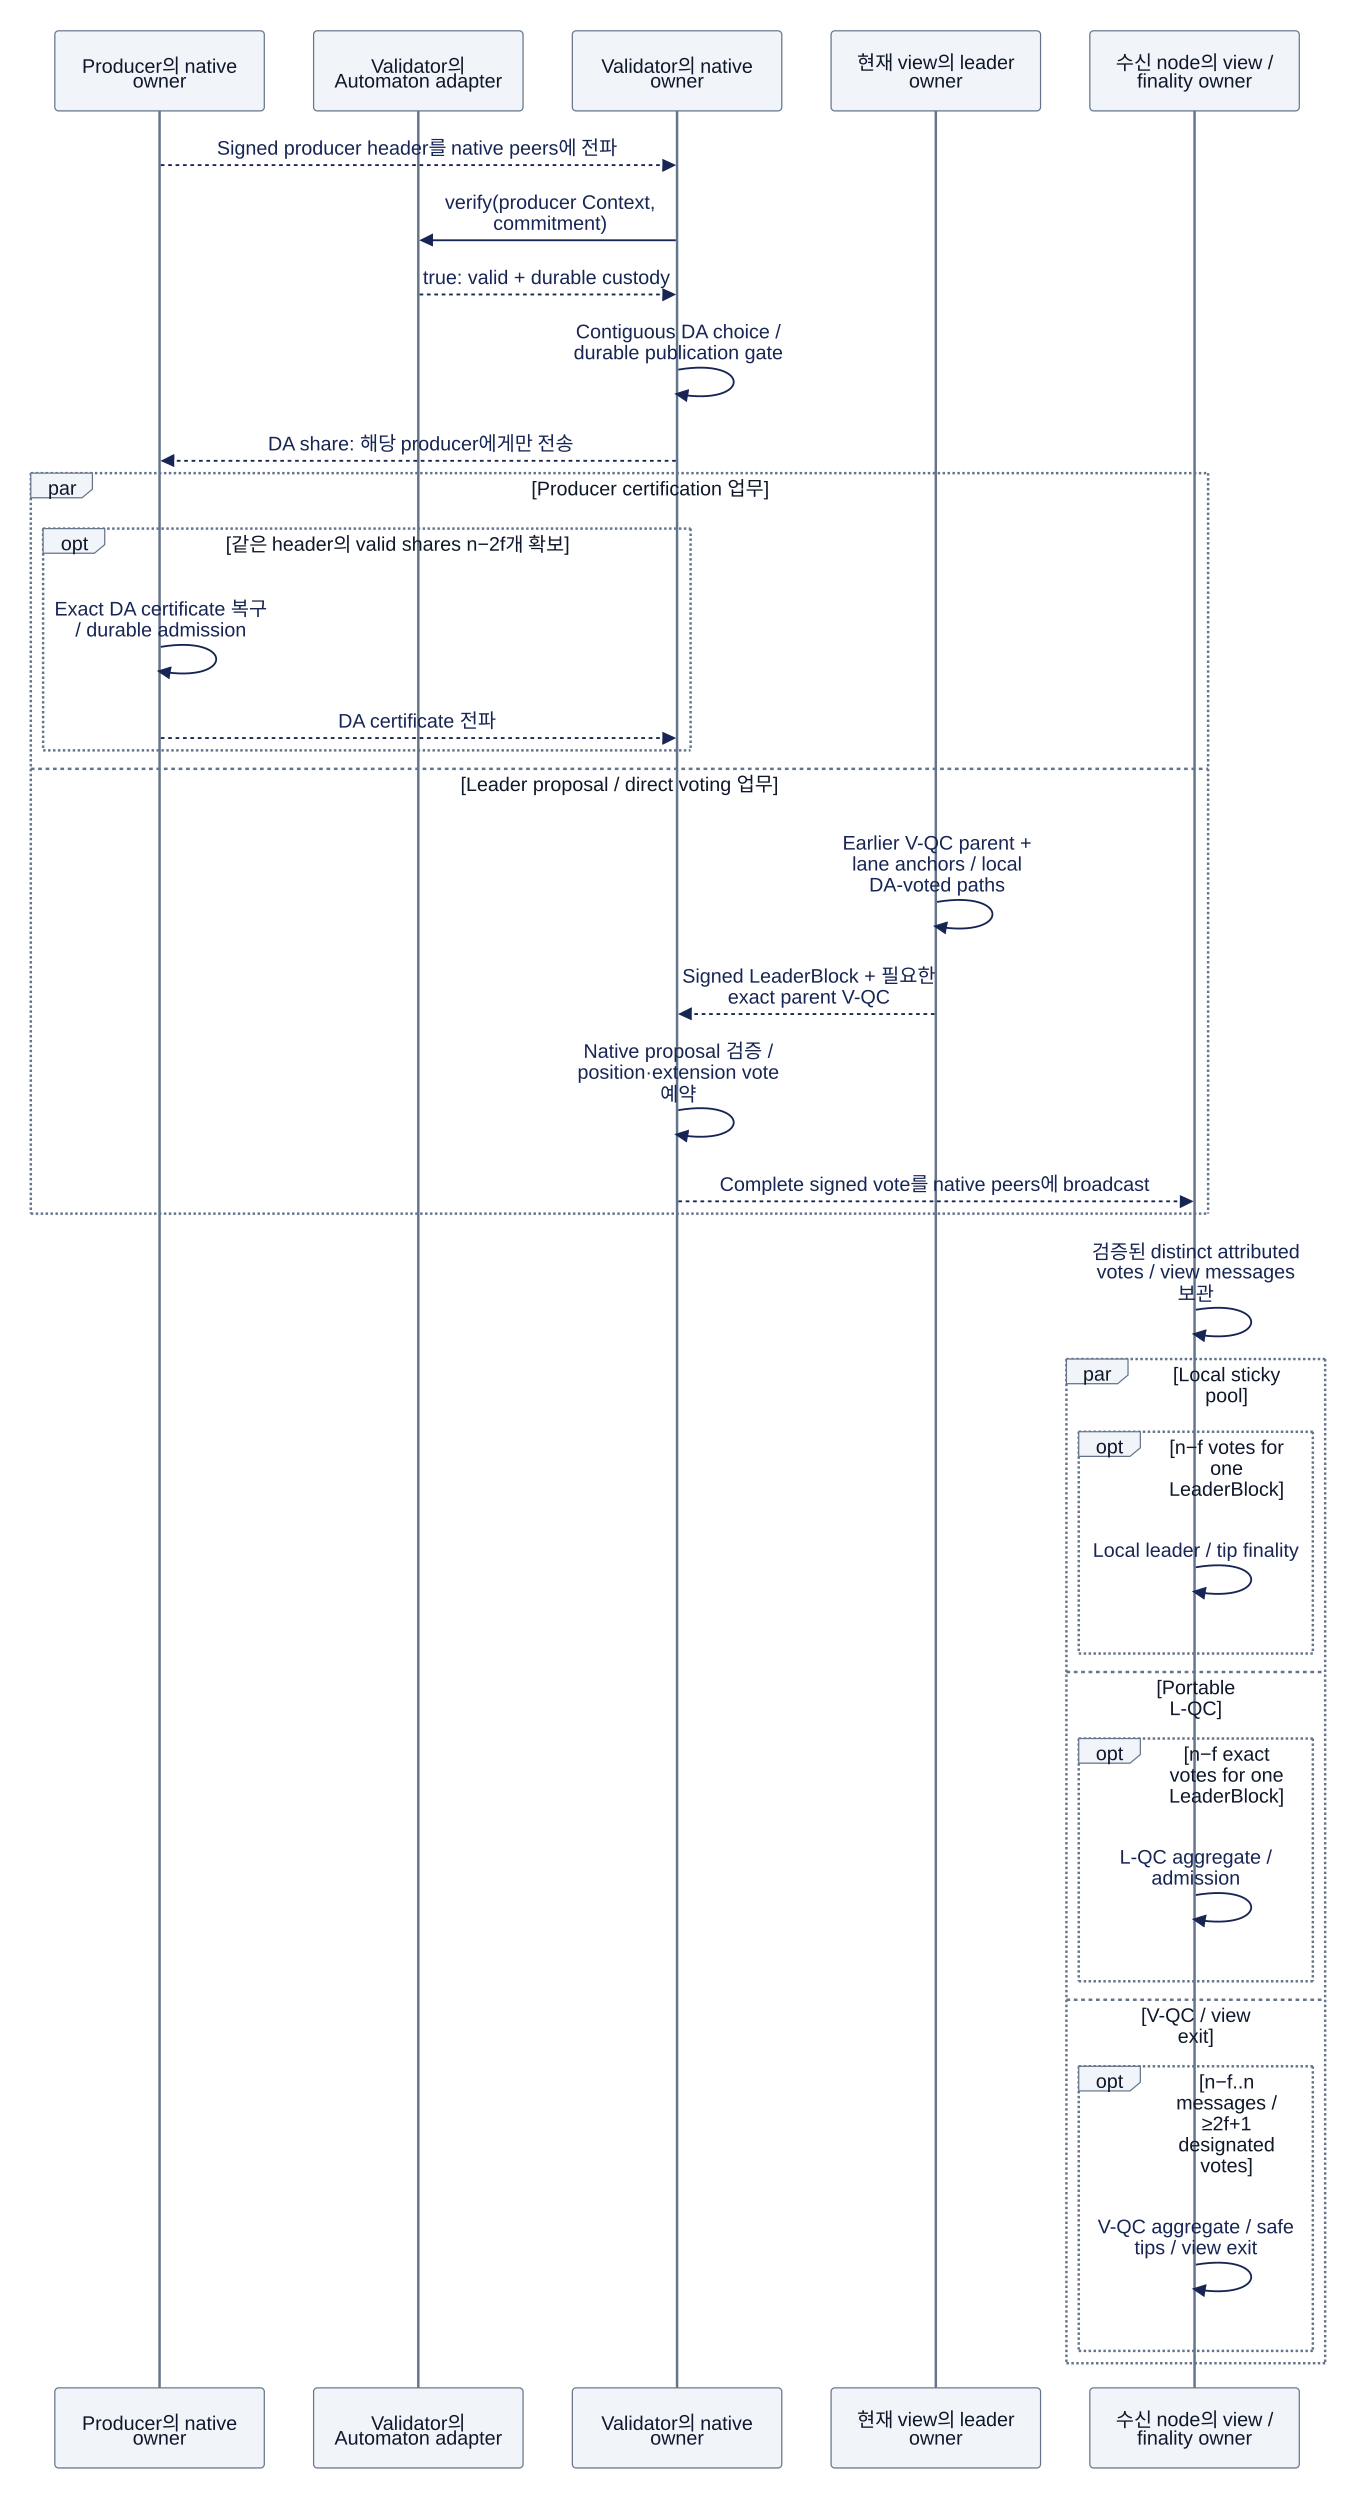
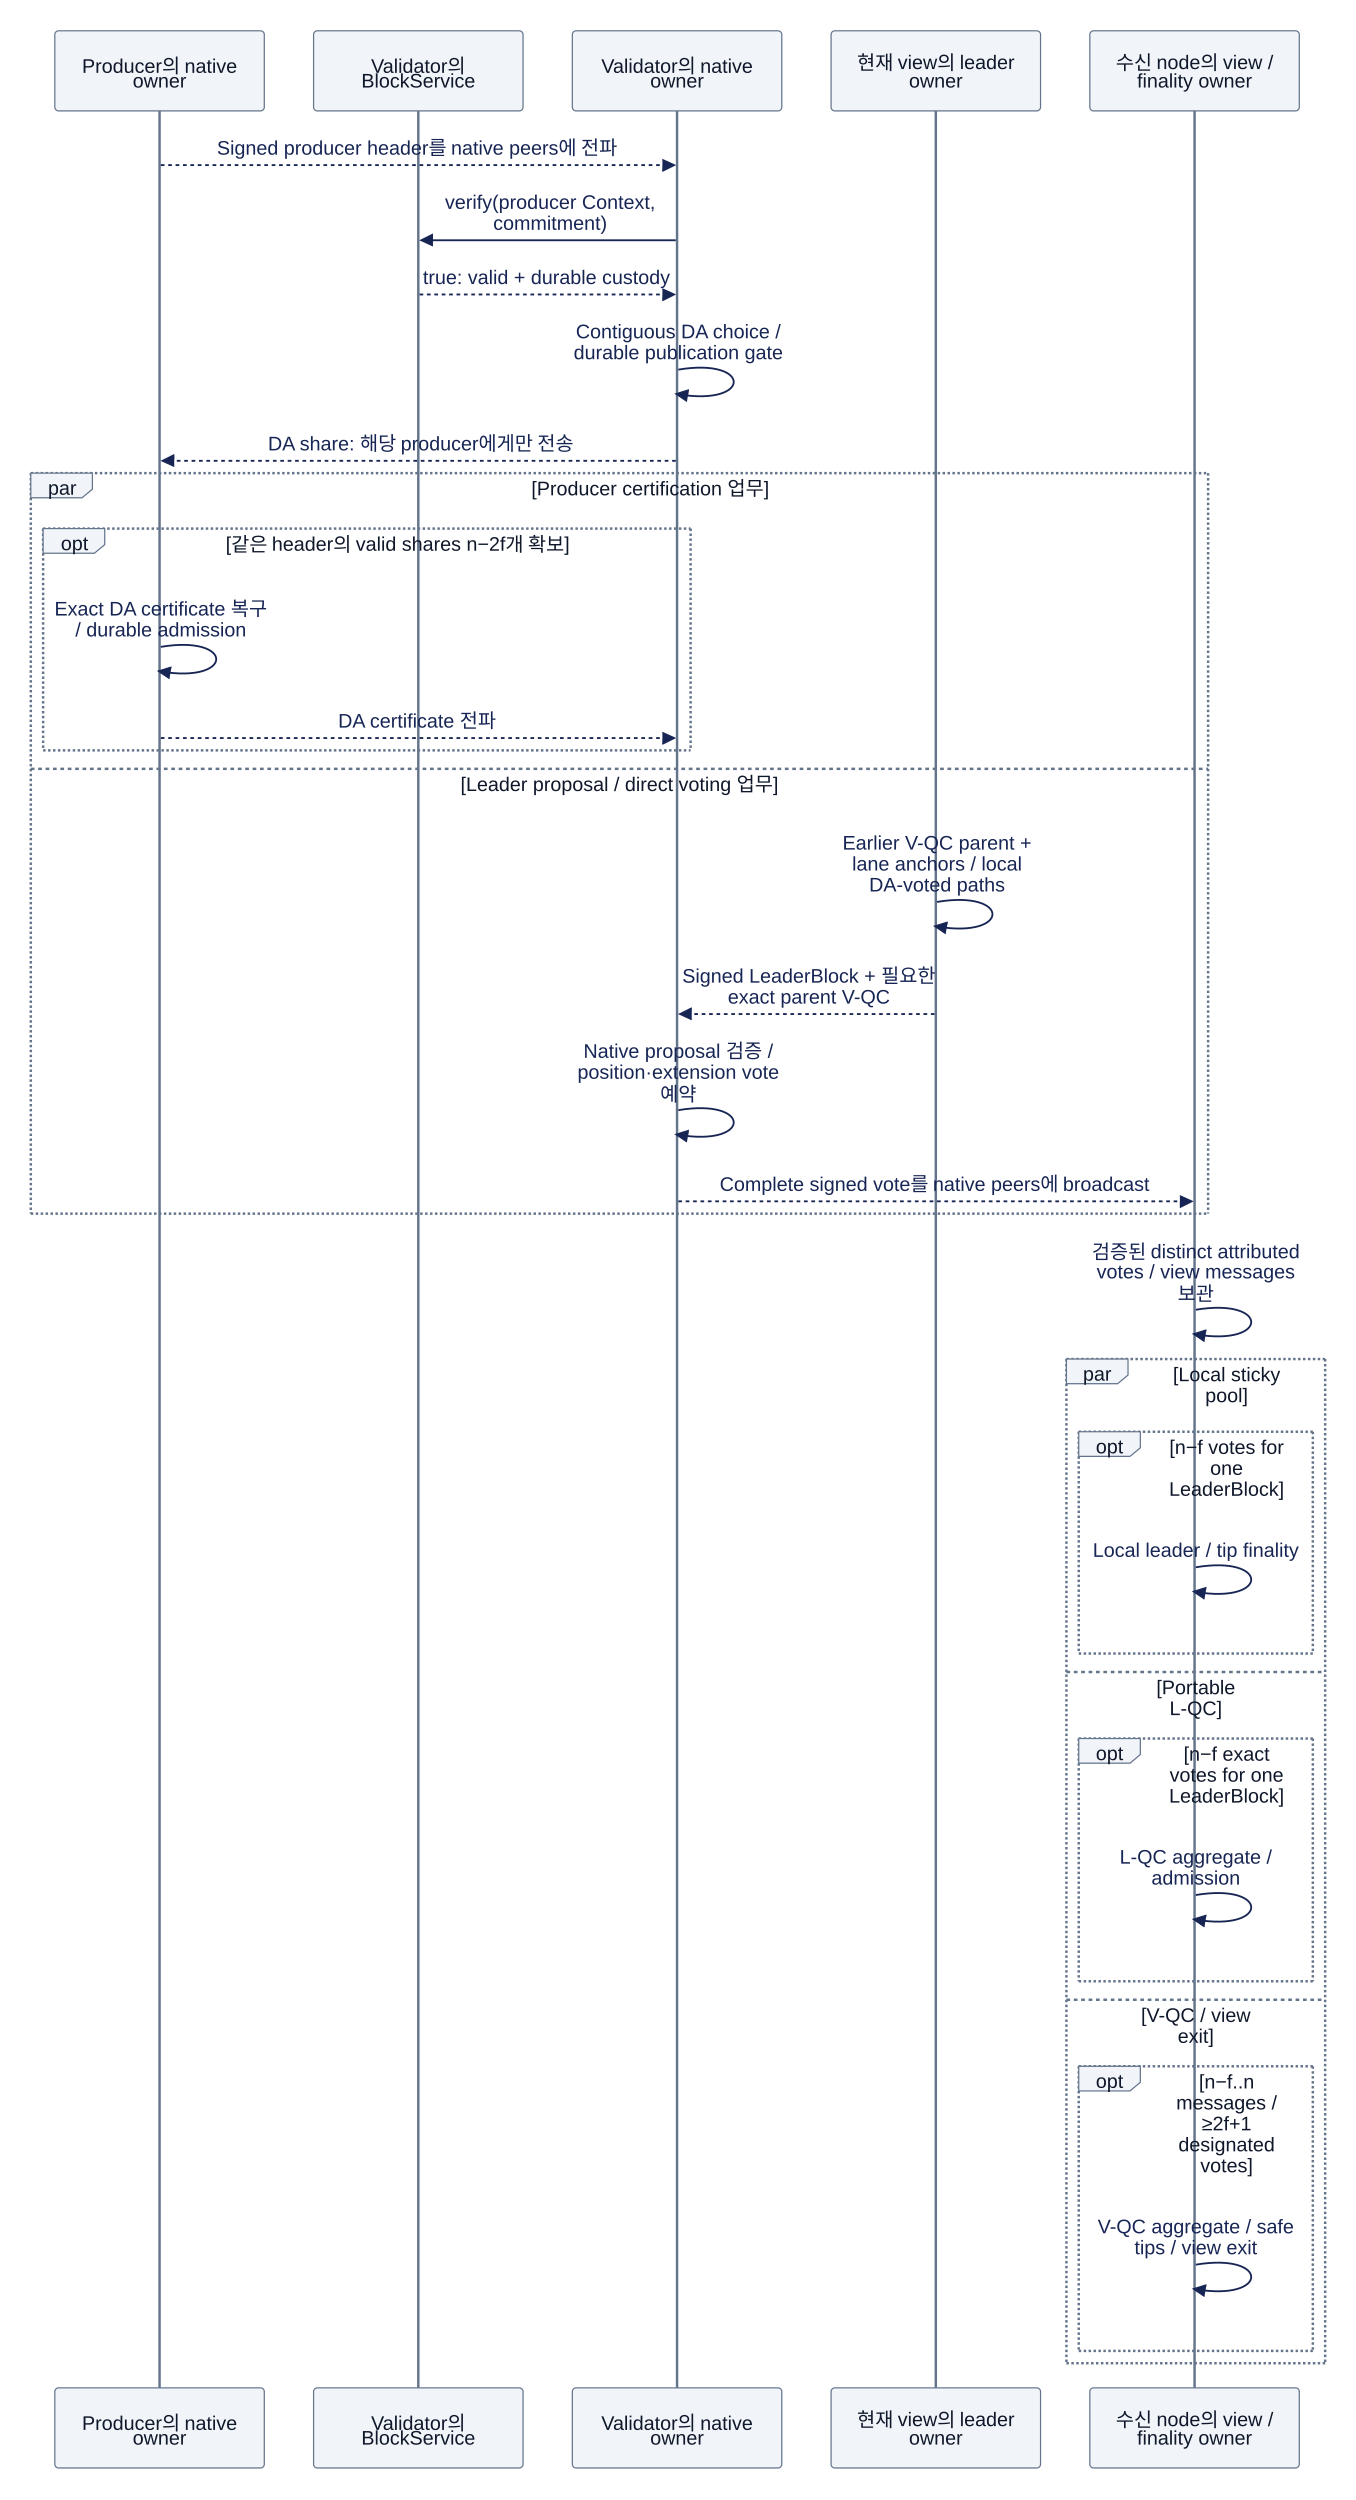
<svg xmlns="http://www.w3.org/2000/svg" id="diagram-15" width="1100.5" height="2029" viewBox="-44.5 -25 1100.5 2029" role="graphics-document document" aria-roledescription="sequence">
  <g>
    <rect x="840" y="1913" fill="#eaeaea" stroke="#666" width="170" height="65" name="F" rx="3" ry="3" class="actor actor-bottom" />
    <text x="925" y="1945.5" dominant-baseline="central" alignment-baseline="central" class="actor actor-box" style="text-anchor: middle; font-size: 16px; font-weight: 400; font-family: Arial, &quot;Apple SD Gothic Neo&quot;, sans-serif;">
      <tspan x="925" dy="-8">수신 node의 view /</tspan>
    </text>
    <text x="925" y="1945.5" dominant-baseline="central" alignment-baseline="central" class="actor actor-box" style="text-anchor: middle; font-size: 16px; font-weight: 400; font-family: Arial, &quot;Apple SD Gothic Neo&quot;, sans-serif;">
      <tspan x="925" dy="8">finality owner</tspan>
    </text>
  </g>
  <g>
    <rect x="630" y="1913" fill="#eaeaea" stroke="#666" width="170" height="65" name="L" rx="3" ry="3" class="actor actor-bottom" />
    <text x="715" y="1945.5" dominant-baseline="central" alignment-baseline="central" class="actor actor-box" style="text-anchor: middle; font-size: 16px; font-weight: 400; font-family: Arial, &quot;Apple SD Gothic Neo&quot;, sans-serif;">
      <tspan x="715" dy="-8">현재 view의 leader</tspan>
    </text>
    <text x="715" y="1945.5" dominant-baseline="central" alignment-baseline="central" class="actor actor-box" style="text-anchor: middle; font-size: 16px; font-weight: 400; font-family: Arial, &quot;Apple SD Gothic Neo&quot;, sans-serif;">
      <tspan x="715" dy="8">owner</tspan>
    </text>
  </g>
  <g>
    <rect x="420" y="1913" fill="#eaeaea" stroke="#666" width="170" height="65" name="V" rx="3" ry="3" class="actor actor-bottom" />
    <text x="505" y="1945.5" dominant-baseline="central" alignment-baseline="central" class="actor actor-box" style="text-anchor: middle; font-size: 16px; font-weight: 400; font-family: Arial, &quot;Apple SD Gothic Neo&quot;, sans-serif;">
      <tspan x="505" dy="-8">Validator의 native</tspan>
    </text>
    <text x="505" y="1945.5" dominant-baseline="central" alignment-baseline="central" class="actor actor-box" style="text-anchor: middle; font-size: 16px; font-weight: 400; font-family: Arial, &quot;Apple SD Gothic Neo&quot;, sans-serif;">
      <tspan x="505" dy="8">owner</tspan>
    </text>
  </g>
  <g>
    <rect x="210" y="1913" fill="#eaeaea" stroke="#666" width="170" height="65" name="A" rx="3" ry="3" class="actor actor-bottom" />
    <text x="295" y="1945.5" dominant-baseline="central" alignment-baseline="central" class="actor actor-box" style="text-anchor: middle; font-size: 16px; font-weight: 400; font-family: Arial, &quot;Apple SD Gothic Neo&quot;, sans-serif;">
      <tspan x="295" dy="-8">Validator의</tspan>
    </text>
    <text x="295" y="1945.5" dominant-baseline="central" alignment-baseline="central" class="actor actor-box" style="text-anchor: middle; font-size: 16px; font-weight: 400; font-family: Arial, &quot;Apple SD Gothic Neo&quot;, sans-serif;">
-       <tspan x="295" dy="8">Automaton adapter</tspan>
+       <tspan x="295" dy="8">BlockService</tspan>
    </text>
  </g>
  <g>
    <rect x="0" y="1913" fill="#eaeaea" stroke="#666" width="170" height="65" name="P" rx="3" ry="3" class="actor actor-bottom" />
    <text x="85" y="1945.5" dominant-baseline="central" alignment-baseline="central" class="actor actor-box" style="text-anchor: middle; font-size: 16px; font-weight: 400; font-family: Arial, &quot;Apple SD Gothic Neo&quot;, sans-serif;">
      <tspan x="85" dy="-8">Producer의 native</tspan>
    </text>
    <text x="85" y="1945.5" dominant-baseline="central" alignment-baseline="central" class="actor actor-box" style="text-anchor: middle; font-size: 16px; font-weight: 400; font-family: Arial, &quot;Apple SD Gothic Neo&quot;, sans-serif;">
      <tspan x="85" dy="8">owner</tspan>
    </text>
  </g>
  <g>
    <line id="actor68" x1="925" y1="65" x2="925" y2="1913" class="actor-line 200" stroke-width="0.5px" stroke="#999" name="F" />
    <g id="root-68">
      <rect x="840" y="0" fill="#eaeaea" stroke="#666" width="170" height="65" name="F" rx="3" ry="3" class="actor actor-top" />
      <text x="925" y="32.5" dominant-baseline="central" alignment-baseline="central" class="actor actor-box" style="text-anchor: middle; font-size: 16px; font-weight: 400; font-family: Arial, &quot;Apple SD Gothic Neo&quot;, sans-serif;">
        <tspan x="925" dy="-8">수신 node의 view /</tspan>
      </text>
      <text x="925" y="32.5" dominant-baseline="central" alignment-baseline="central" class="actor actor-box" style="text-anchor: middle; font-size: 16px; font-weight: 400; font-family: Arial, &quot;Apple SD Gothic Neo&quot;, sans-serif;">
        <tspan x="925" dy="8">finality owner</tspan>
      </text>
    </g>
  </g>
  <g>
    <line id="actor67" x1="715" y1="65" x2="715" y2="1913" class="actor-line 200" stroke-width="0.5px" stroke="#999" name="L" />
    <g id="root-67">
      <rect x="630" y="0" fill="#eaeaea" stroke="#666" width="170" height="65" name="L" rx="3" ry="3" class="actor actor-top" />
      <text x="715" y="32.5" dominant-baseline="central" alignment-baseline="central" class="actor actor-box" style="text-anchor: middle; font-size: 16px; font-weight: 400; font-family: Arial, &quot;Apple SD Gothic Neo&quot;, sans-serif;">
        <tspan x="715" dy="-8">현재 view의 leader</tspan>
      </text>
      <text x="715" y="32.5" dominant-baseline="central" alignment-baseline="central" class="actor actor-box" style="text-anchor: middle; font-size: 16px; font-weight: 400; font-family: Arial, &quot;Apple SD Gothic Neo&quot;, sans-serif;">
        <tspan x="715" dy="8">owner</tspan>
      </text>
    </g>
  </g>
  <g>
    <line id="actor66" x1="505" y1="65" x2="505" y2="1913" class="actor-line 200" stroke-width="0.5px" stroke="#999" name="V" />
    <g id="root-66">
      <rect x="420" y="0" fill="#eaeaea" stroke="#666" width="170" height="65" name="V" rx="3" ry="3" class="actor actor-top" />
      <text x="505" y="32.5" dominant-baseline="central" alignment-baseline="central" class="actor actor-box" style="text-anchor: middle; font-size: 16px; font-weight: 400; font-family: Arial, &quot;Apple SD Gothic Neo&quot;, sans-serif;">
        <tspan x="505" dy="-8">Validator의 native</tspan>
      </text>
      <text x="505" y="32.5" dominant-baseline="central" alignment-baseline="central" class="actor actor-box" style="text-anchor: middle; font-size: 16px; font-weight: 400; font-family: Arial, &quot;Apple SD Gothic Neo&quot;, sans-serif;">
        <tspan x="505" dy="8">owner</tspan>
      </text>
    </g>
  </g>
  <g>
    <line id="actor65" x1="295" y1="65" x2="295" y2="1913" class="actor-line 200" stroke-width="0.5px" stroke="#999" name="A" />
    <g id="root-65">
      <rect x="210" y="0" fill="#eaeaea" stroke="#666" width="170" height="65" name="A" rx="3" ry="3" class="actor actor-top" />
      <text x="295" y="32.5" dominant-baseline="central" alignment-baseline="central" class="actor actor-box" style="text-anchor: middle; font-size: 16px; font-weight: 400; font-family: Arial, &quot;Apple SD Gothic Neo&quot;, sans-serif;">
        <tspan x="295" dy="-8">Validator의</tspan>
      </text>
      <text x="295" y="32.5" dominant-baseline="central" alignment-baseline="central" class="actor actor-box" style="text-anchor: middle; font-size: 16px; font-weight: 400; font-family: Arial, &quot;Apple SD Gothic Neo&quot;, sans-serif;">
-         <tspan x="295" dy="8">Automaton adapter</tspan>
+         <tspan x="295" dy="8">BlockService</tspan>
      </text>
    </g>
  </g>
  <g>
    <line id="actor64" x1="85" y1="65" x2="85" y2="1913" class="actor-line 200" stroke-width="0.5px" stroke="#999" name="P" />
    <g id="root-64">
      <rect x="0" y="0" fill="#eaeaea" stroke="#666" width="170" height="65" name="P" rx="3" ry="3" class="actor actor-top" />
      <text x="85" y="32.5" dominant-baseline="central" alignment-baseline="central" class="actor actor-box" style="text-anchor: middle; font-size: 16px; font-weight: 400; font-family: Arial, &quot;Apple SD Gothic Neo&quot;, sans-serif;">
        <tspan x="85" dy="-8">Producer의 native</tspan>
      </text>
      <text x="85" y="32.5" dominant-baseline="central" alignment-baseline="central" class="actor actor-box" style="text-anchor: middle; font-size: 16px; font-weight: 400; font-family: Arial, &quot;Apple SD Gothic Neo&quot;, sans-serif;">
        <tspan x="85" dy="8">owner</tspan>
      </text>
    </g>
  </g>
  <style>#diagram-15{font-family:Arial,Apple SD Gothic Neo,sans-serif;font-size:16px;fill:#172554;}@keyframes edge-animation-frame{from{stroke-dashoffset:0;}}@keyframes dash{to{stroke-dashoffset:0;}}#diagram-15 .edge-animation-slow{stroke-dasharray:9,5!important;stroke-dashoffset:900;animation:dash 50s linear infinite;stroke-linecap:round;}#diagram-15 .edge-animation-fast{stroke-dasharray:9,5!important;stroke-dashoffset:900;animation:dash 20s linear infinite;stroke-linecap:round;}#diagram-15 .error-icon{fill:hsl(45.882, 100%, 100%);}#diagram-15 .error-text{fill:#000000;stroke:#000000;}#diagram-15 .edge-thickness-normal{stroke-width:1px;}#diagram-15 .edge-thickness-thick{stroke-width:3.5px;}#diagram-15 .edge-pattern-solid{stroke-dasharray:0;}#diagram-15 .edge-thickness-invisible{stroke-width:0;fill:none;}#diagram-15 .edge-pattern-dashed{stroke-dasharray:3;}#diagram-15 .edge-pattern-dotted{stroke-dasharray:2;}#diagram-15 .marker{fill:#475569;stroke:#475569;}#diagram-15 .marker.cross{stroke:#475569;}#diagram-15 svg{font-family:Arial,Apple SD Gothic Neo,sans-serif;font-size:16px;}#diagram-15 p{margin:0;}#diagram-15 .actor{stroke:#64748b;fill:#f1f5f9;}#diagram-15 text.actor&gt;tspan{fill:#0f172a;stroke:none;}#diagram-15 .actor-line{stroke:#64748b;}#diagram-15 .innerArc{stroke-width:1.5;stroke-dasharray:none;}#diagram-15 .messageLine0{stroke-width:1.5;stroke-dasharray:none;stroke:#172554;}#diagram-15 .messageLine1{stroke-width:1.5;stroke-dasharray:2,2;stroke:#172554;}#diagram-15 #arrowhead path{fill:#172554;stroke:#172554;}#diagram-15 .sequenceNumber{fill:#b8aa96;}#diagram-15 #sequencenumber{fill:#172554;}#diagram-15 #crosshead path{fill:#172554;stroke:#172554;}#diagram-15 .messageText{fill:#172554;stroke:none;}#diagram-15 .labelBox{stroke:#64748b;fill:#f1f5f9;}#diagram-15 .labelText,#diagram-15 .labelText&gt;tspan{fill:#0f172a;stroke:none;}#diagram-15 .loopText,#diagram-15 .loopText&gt;tspan{fill:#0f172a;stroke:none;}#diagram-15 .loopLine{stroke-width:2px;stroke-dasharray:2,2;stroke:#64748b;fill:#64748b;}#diagram-15 .note{stroke:#eab308;fill:#fefce8;}#diagram-15 .noteText,#diagram-15 .noteText&gt;tspan{fill:#422006;stroke:none;}#diagram-15 .activation0{fill:hsl(105.882, 100%, 96.667%);stroke:hsl(105.882, 100%, 86.667%);}#diagram-15 .activation1{fill:hsl(105.882, 100%, 96.667%);stroke:hsl(105.882, 100%, 86.667%);}#diagram-15 .activation2{fill:hsl(105.882, 100%, 96.667%);stroke:hsl(105.882, 100%, 86.667%);}#diagram-15 .actorPopupMenu{position:absolute;}#diagram-15 .actorPopupMenuPanel{position:absolute;fill:#f1f5f9;box-shadow:0px 8px 16px 0px rgba(0,0,0,0.2);filter:drop-shadow(3px 5px 2px rgb(0 0 0 / 0.4));}#diagram-15 .actor-man line{stroke:#64748b;fill:#f1f5f9;}#diagram-15 .actor-man circle,#diagram-15 line{stroke:#64748b;fill:#f1f5f9;stroke-width:2px;}#diagram-15 :root{--mermaid-font-family:Arial,Apple SD Gothic Neo,sans-serif;}</style>
  <g />
  <defs>
    <symbol id="computer" width="24" height="24">
      <path transform="scale(.5)" d="M2 2v13h20v-13h-20zm18 11h-16v-9h16v9zm-10.228 6l.466-1h3.524l.467 1h-4.457zm14.228 3h-24l2-6h2.104l-1.33 4h18.45l-1.297-4h2.073l2 6zm-5-10h-14v-7h14v7z" />
    </symbol>
  </defs>
  <defs>
    <symbol id="database" fill-rule="evenodd" clip-rule="evenodd">
      <path transform="scale(.5)" d="M12.258.001l.256.004.255.005.253.008.251.01.249.012.247.015.246.016.242.019.241.02.239.023.236.024.233.027.231.028.229.031.225.032.223.034.22.036.217.038.214.04.211.041.208.043.205.045.201.046.198.048.194.05.191.051.187.053.183.054.18.056.175.057.172.059.168.06.163.061.16.063.155.064.15.066.074.033.073.033.071.034.07.034.069.035.068.035.067.035.066.035.064.036.064.036.062.036.06.036.06.037.058.037.058.037.055.038.055.038.053.038.052.038.051.039.05.039.048.039.047.039.045.04.044.04.043.04.041.04.04.041.039.041.037.041.036.041.034.041.033.042.032.042.03.042.029.042.027.042.026.043.024.043.023.043.021.043.02.043.018.044.017.043.015.044.013.044.012.044.011.045.009.044.007.045.006.045.004.045.002.045.001.045v17l-.001.045-.002.045-.004.045-.006.045-.007.045-.009.044-.011.045-.012.044-.013.044-.015.044-.017.043-.018.044-.02.043-.021.043-.023.043-.024.043-.026.043-.027.042-.029.042-.03.042-.032.042-.033.042-.034.041-.036.041-.037.041-.039.041-.04.041-.041.04-.043.04-.044.04-.045.04-.047.039-.048.039-.05.039-.051.039-.052.038-.053.038-.055.038-.055.038-.058.037-.058.037-.06.037-.06.036-.062.036-.064.036-.064.036-.066.035-.067.035-.068.035-.069.035-.07.034-.071.034-.073.033-.074.033-.15.066-.155.064-.16.063-.163.061-.168.06-.172.059-.175.057-.18.056-.183.054-.187.053-.191.051-.194.05-.198.048-.201.046-.205.045-.208.043-.211.041-.214.04-.217.038-.22.036-.223.034-.225.032-.229.031-.231.028-.233.027-.236.024-.239.023-.241.02-.242.019-.246.016-.247.015-.249.012-.251.01-.253.008-.255.005-.256.004-.258.001-.258-.001-.256-.004-.255-.005-.253-.008-.251-.01-.249-.012-.247-.015-.245-.016-.243-.019-.241-.02-.238-.023-.236-.024-.234-.027-.231-.028-.228-.031-.226-.032-.223-.034-.22-.036-.217-.038-.214-.04-.211-.041-.208-.043-.204-.045-.201-.046-.198-.048-.195-.05-.19-.051-.187-.053-.184-.054-.179-.056-.176-.057-.172-.059-.167-.06-.164-.061-.159-.063-.155-.064-.151-.066-.074-.033-.072-.033-.072-.034-.07-.034-.069-.035-.068-.035-.067-.035-.066-.035-.064-.036-.063-.036-.062-.036-.061-.036-.06-.037-.058-.037-.057-.037-.056-.038-.055-.038-.053-.038-.052-.038-.051-.039-.049-.039-.049-.039-.046-.039-.046-.04-.044-.04-.043-.04-.041-.04-.04-.041-.039-.041-.037-.041-.036-.041-.034-.041-.033-.042-.032-.042-.03-.042-.029-.042-.027-.042-.026-.043-.024-.043-.023-.043-.021-.043-.02-.043-.018-.044-.017-.043-.015-.044-.013-.044-.012-.044-.011-.045-.009-.044-.007-.045-.006-.045-.004-.045-.002-.045-.001-.045v-17l.001-.045.002-.045.004-.045.006-.045.007-.045.009-.044.011-.045.012-.044.013-.044.015-.044.017-.043.018-.044.02-.043.021-.043.023-.043.024-.043.026-.043.027-.042.029-.042.03-.042.032-.042.033-.042.034-.041.036-.041.037-.041.039-.041.04-.041.041-.04.043-.04.044-.04.046-.04.046-.039.049-.039.049-.039.051-.039.052-.038.053-.038.055-.038.056-.038.057-.037.058-.037.06-.037.061-.036.062-.036.063-.036.064-.036.066-.035.067-.035.068-.035.069-.035.07-.034.072-.034.072-.033.074-.033.151-.066.155-.064.159-.063.164-.061.167-.06.172-.059.176-.057.179-.056.184-.054.187-.053.19-.051.195-.05.198-.048.201-.046.204-.045.208-.043.211-.041.214-.04.217-.038.22-.036.223-.034.226-.032.228-.031.231-.028.234-.027.236-.024.238-.023.241-.02.243-.019.245-.016.247-.015.249-.012.251-.01.253-.008.255-.005.256-.004.258-.001.258.001zm-9.258 20.499v.01l.001.021.003.021.004.022.005.021.006.022.007.022.009.023.01.022.011.023.012.023.013.023.015.023.016.024.017.023.018.024.019.024.021.024.022.025.023.024.024.025.052.049.056.05.061.051.066.051.07.051.075.051.079.052.084.052.088.052.092.052.097.052.102.051.105.052.11.052.114.051.119.051.123.051.127.05.131.05.135.05.139.048.144.049.147.047.152.047.155.047.16.045.163.045.167.043.171.043.176.041.178.041.183.039.187.039.19.037.194.035.197.035.202.033.204.031.209.03.212.029.216.027.219.025.222.024.226.021.23.02.233.018.236.016.24.015.243.012.246.01.249.008.253.005.256.004.259.001.26-.001.257-.004.254-.005.25-.008.247-.011.244-.012.241-.014.237-.016.233-.018.231-.021.226-.021.224-.024.22-.026.216-.027.212-.028.21-.031.205-.031.202-.034.198-.034.194-.036.191-.037.187-.039.183-.04.179-.04.175-.042.172-.043.168-.044.163-.045.16-.046.155-.046.152-.047.148-.048.143-.049.139-.049.136-.05.131-.05.126-.05.123-.051.118-.052.114-.051.11-.052.106-.052.101-.052.096-.052.092-.052.088-.053.083-.051.079-.052.074-.052.07-.051.065-.051.06-.051.056-.05.051-.05.023-.024.023-.025.021-.024.02-.024.019-.024.018-.024.017-.024.015-.023.014-.024.013-.023.012-.023.01-.023.01-.022.008-.022.006-.022.006-.022.004-.022.004-.021.001-.021.001-.021v-4.127l-.077.055-.08.053-.083.054-.085.053-.087.052-.09.052-.093.051-.095.05-.097.05-.1.049-.102.049-.105.048-.106.047-.109.047-.111.046-.114.045-.115.045-.118.044-.12.043-.122.042-.124.042-.126.041-.128.04-.13.04-.132.038-.134.038-.135.037-.138.037-.139.035-.142.035-.143.034-.144.033-.147.032-.148.031-.15.03-.151.03-.153.029-.154.027-.156.027-.158.026-.159.025-.161.024-.162.023-.163.022-.165.021-.166.02-.167.019-.169.018-.169.017-.171.016-.173.015-.173.014-.175.013-.175.012-.177.011-.178.01-.179.008-.179.008-.181.006-.182.005-.182.004-.184.003-.184.002h-.37l-.184-.002-.184-.003-.182-.004-.182-.005-.181-.006-.179-.008-.179-.008-.178-.01-.176-.011-.176-.012-.175-.013-.173-.014-.172-.015-.171-.016-.17-.017-.169-.018-.167-.019-.166-.02-.165-.021-.163-.022-.162-.023-.161-.024-.159-.025-.157-.026-.156-.027-.155-.027-.153-.029-.151-.03-.15-.03-.148-.031-.146-.032-.145-.033-.143-.034-.141-.035-.14-.035-.137-.037-.136-.037-.134-.038-.132-.038-.13-.04-.128-.04-.126-.041-.124-.042-.122-.042-.12-.044-.117-.043-.116-.045-.113-.045-.112-.046-.109-.047-.106-.047-.105-.048-.102-.049-.1-.049-.097-.05-.095-.05-.093-.052-.09-.051-.087-.052-.085-.053-.083-.054-.08-.054-.077-.054v4.127zm0-5.654v.011l.001.021.003.021.004.021.005.022.006.022.007.022.009.022.01.022.011.023.012.023.013.023.015.024.016.023.017.024.018.024.019.024.021.024.022.024.023.025.024.024.052.05.056.05.061.05.066.051.07.051.075.052.079.051.084.052.088.052.092.052.097.052.102.052.105.052.11.051.114.051.119.052.123.05.127.051.131.05.135.049.139.049.144.048.147.048.152.047.155.046.16.045.163.045.167.044.171.042.176.042.178.04.183.04.187.038.19.037.194.036.197.034.202.033.204.032.209.03.212.028.216.027.219.025.222.024.226.022.23.02.233.018.236.016.24.014.243.012.246.01.249.008.253.006.256.003.259.001.26-.001.257-.003.254-.006.25-.008.247-.01.244-.012.241-.015.237-.016.233-.018.231-.02.226-.022.224-.024.22-.025.216-.027.212-.029.21-.03.205-.032.202-.033.198-.035.194-.036.191-.037.187-.039.183-.039.179-.041.175-.042.172-.043.168-.044.163-.045.16-.045.155-.047.152-.047.148-.048.143-.048.139-.05.136-.049.131-.05.126-.051.123-.051.118-.051.114-.052.11-.052.106-.052.101-.052.096-.052.092-.052.088-.052.083-.052.079-.052.074-.051.07-.052.065-.051.06-.05.056-.051.051-.049.023-.025.023-.024.021-.025.02-.024.019-.024.018-.024.017-.024.015-.023.014-.023.013-.024.012-.022.01-.023.01-.023.008-.022.006-.022.006-.022.004-.021.004-.022.001-.021.001-.021v-4.139l-.077.054-.08.054-.083.054-.085.052-.087.053-.09.051-.093.051-.095.051-.097.05-.1.049-.102.049-.105.048-.106.047-.109.047-.111.046-.114.045-.115.044-.118.044-.12.044-.122.042-.124.042-.126.041-.128.04-.13.039-.132.039-.134.038-.135.037-.138.036-.139.036-.142.035-.143.033-.144.033-.147.033-.148.031-.15.03-.151.03-.153.028-.154.028-.156.027-.158.026-.159.025-.161.024-.162.023-.163.022-.165.021-.166.02-.167.019-.169.018-.169.017-.171.016-.173.015-.173.014-.175.013-.175.012-.177.011-.178.009-.179.009-.179.007-.181.007-.182.005-.182.004-.184.003-.184.002h-.37l-.184-.002-.184-.003-.182-.004-.182-.005-.181-.007-.179-.007-.179-.009-.178-.009-.176-.011-.176-.012-.175-.013-.173-.014-.172-.015-.171-.016-.17-.017-.169-.018-.167-.019-.166-.02-.165-.021-.163-.022-.162-.023-.161-.024-.159-.025-.157-.026-.156-.027-.155-.028-.153-.028-.151-.03-.15-.03-.148-.031-.146-.033-.145-.033-.143-.033-.141-.035-.14-.036-.137-.036-.136-.037-.134-.038-.132-.039-.13-.039-.128-.04-.126-.041-.124-.042-.122-.043-.12-.043-.117-.044-.116-.044-.113-.046-.112-.046-.109-.046-.106-.047-.105-.048-.102-.049-.1-.049-.097-.05-.095-.051-.093-.051-.09-.051-.087-.053-.085-.052-.083-.054-.08-.054-.077-.054v4.139zm0-5.666v.011l.001.02.003.022.004.021.005.022.006.021.007.022.009.023.01.022.011.023.012.023.013.023.015.023.016.024.017.024.018.023.019.024.021.025.022.024.023.024.024.025.052.05.056.05.061.05.066.051.07.051.075.052.079.051.084.052.088.052.092.052.097.052.102.052.105.051.11.052.114.051.119.051.123.051.127.05.131.05.135.05.139.049.144.048.147.048.152.047.155.046.16.045.163.045.167.043.171.043.176.042.178.04.183.04.187.038.19.037.194.036.197.034.202.033.204.032.209.03.212.028.216.027.219.025.222.024.226.021.23.02.233.018.236.017.24.014.243.012.246.01.249.008.253.006.256.003.259.001.26-.001.257-.003.254-.006.25-.008.247-.01.244-.013.241-.014.237-.016.233-.018.231-.02.226-.022.224-.024.22-.025.216-.027.212-.029.21-.03.205-.032.202-.033.198-.035.194-.036.191-.037.187-.039.183-.039.179-.041.175-.042.172-.043.168-.044.163-.045.16-.045.155-.047.152-.047.148-.048.143-.049.139-.049.136-.049.131-.051.126-.05.123-.051.118-.052.114-.051.11-.052.106-.052.101-.052.096-.052.092-.052.088-.052.083-.052.079-.052.074-.052.07-.051.065-.051.06-.051.056-.05.051-.049.023-.025.023-.025.021-.024.02-.024.019-.024.018-.024.017-.024.015-.023.014-.024.013-.023.012-.023.01-.022.01-.023.008-.022.006-.022.006-.022.004-.022.004-.021.001-.021.001-.021v-4.153l-.077.054-.08.054-.083.053-.085.053-.087.053-.09.051-.093.051-.095.051-.097.05-.1.049-.102.048-.105.048-.106.048-.109.046-.111.046-.114.046-.115.044-.118.044-.12.043-.122.043-.124.042-.126.041-.128.04-.13.039-.132.039-.134.038-.135.037-.138.036-.139.036-.142.034-.143.034-.144.033-.147.032-.148.032-.15.03-.151.03-.153.028-.154.028-.156.027-.158.026-.159.024-.161.024-.162.023-.163.023-.165.021-.166.02-.167.019-.169.018-.169.017-.171.016-.173.015-.173.014-.175.013-.175.012-.177.01-.178.01-.179.009-.179.007-.181.006-.182.006-.182.004-.184.003-.184.001-.185.001-.185-.001-.184-.001-.184-.003-.182-.004-.182-.006-.181-.006-.179-.007-.179-.009-.178-.01-.176-.01-.176-.012-.175-.013-.173-.014-.172-.015-.171-.016-.17-.017-.169-.018-.167-.019-.166-.02-.165-.021-.163-.023-.162-.023-.161-.024-.159-.024-.157-.026-.156-.027-.155-.028-.153-.028-.151-.03-.15-.03-.148-.032-.146-.032-.145-.033-.143-.034-.141-.034-.14-.036-.137-.036-.136-.037-.134-.038-.132-.039-.13-.039-.128-.041-.126-.041-.124-.041-.122-.043-.12-.043-.117-.044-.116-.044-.113-.046-.112-.046-.109-.046-.106-.048-.105-.048-.102-.048-.1-.05-.097-.049-.095-.051-.093-.051-.09-.052-.087-.052-.085-.053-.083-.053-.08-.054-.077-.054v4.153zm8.74-8.179l-.257.004-.254.005-.25.008-.247.011-.244.012-.241.014-.237.016-.233.018-.231.021-.226.022-.224.023-.22.026-.216.027-.212.028-.21.031-.205.032-.202.033-.198.034-.194.036-.191.038-.187.038-.183.04-.179.041-.175.042-.172.043-.168.043-.163.045-.16.046-.155.046-.152.048-.148.048-.143.048-.139.049-.136.05-.131.05-.126.051-.123.051-.118.051-.114.052-.11.052-.106.052-.101.052-.096.052-.092.052-.088.052-.083.052-.079.052-.074.051-.07.052-.065.051-.06.05-.056.05-.051.05-.023.025-.023.024-.021.024-.02.025-.019.024-.018.024-.017.023-.015.024-.014.023-.013.023-.012.023-.01.023-.01.022-.008.022-.006.023-.006.021-.004.022-.004.021-.001.021-.001.021.001.021.001.021.004.021.004.022.006.021.006.023.008.022.01.022.01.023.012.023.013.023.014.023.015.024.017.023.018.024.019.024.02.025.021.024.023.024.023.025.051.05.056.05.06.05.065.051.07.052.074.051.079.052.083.052.088.052.092.052.096.052.101.052.106.052.11.052.114.052.118.051.123.051.126.051.131.05.136.05.139.049.143.048.148.048.152.048.155.046.16.046.163.045.168.043.172.043.175.042.179.041.183.04.187.038.191.038.194.036.198.034.202.033.205.032.21.031.212.028.216.027.22.026.224.023.226.022.231.021.233.018.237.016.241.014.244.012.247.011.25.008.254.005.257.004.26.001.26-.001.257-.004.254-.005.25-.008.247-.011.244-.012.241-.014.237-.016.233-.018.231-.021.226-.022.224-.023.22-.026.216-.027.212-.028.21-.031.205-.032.202-.033.198-.034.194-.036.191-.038.187-.038.183-.04.179-.041.175-.042.172-.043.168-.043.163-.045.16-.046.155-.046.152-.048.148-.048.143-.048.139-.049.136-.05.131-.05.126-.051.123-.051.118-.051.114-.052.11-.052.106-.052.101-.052.096-.052.092-.052.088-.052.083-.052.079-.052.074-.051.07-.052.065-.051.06-.05.056-.05.051-.05.023-.025.023-.024.021-.024.02-.025.019-.024.018-.024.017-.023.015-.024.014-.023.013-.023.012-.023.01-.023.01-.022.008-.022.006-.023.006-.021.004-.022.004-.021.001-.021.001-.021-.001-.021-.001-.021-.004-.021-.004-.022-.006-.021-.006-.023-.008-.022-.01-.022-.01-.023-.012-.023-.013-.023-.014-.023-.015-.024-.017-.023-.018-.024-.019-.024-.02-.025-.021-.024-.023-.024-.023-.025-.051-.05-.056-.05-.06-.05-.065-.051-.07-.052-.074-.051-.079-.052-.083-.052-.088-.052-.092-.052-.096-.052-.101-.052-.106-.052-.11-.052-.114-.052-.118-.051-.123-.051-.126-.051-.131-.05-.136-.05-.139-.049-.143-.048-.148-.048-.152-.048-.155-.046-.16-.046-.163-.045-.168-.043-.172-.043-.175-.042-.179-.041-.183-.04-.187-.038-.191-.038-.194-.036-.198-.034-.202-.033-.205-.032-.21-.031-.212-.028-.216-.027-.22-.026-.224-.023-.226-.022-.231-.021-.233-.018-.237-.016-.241-.014-.244-.012-.247-.011-.25-.008-.254-.005-.257-.004-.26-.001-.26.001z" />
    </symbol>
  </defs>
  <defs>
    <symbol id="clock" width="24" height="24">
      <path transform="scale(.5)" d="M12 2c5.514 0 10 4.486 10 10s-4.486 10-10 10-10-4.486-10-10 4.486-10 10-10zm0-2c-6.627 0-12 5.373-12 12s5.373 12 12 12 12-5.373 12-12-5.373-12-12-12zm5.848 12.459c.202.038.202.333.001.372-1.907.361-6.045 1.111-6.547 1.111-.719 0-1.301-.582-1.301-1.301 0-.512.77-5.447 1.125-7.445.034-.192.312-.181.343.014l.985 6.238 5.394 1.011z" />
    </symbol>
  </defs>
  <defs>
    <marker id="arrowhead" refX="7.9" refY="5" markerUnits="userSpaceOnUse" markerWidth="12" markerHeight="12" orient="auto-start-reverse">
      <path d="M -1 0 L 10 5 L 0 10 z" />
    </marker>
  </defs>
  <defs>
    <marker id="crosshead" markerWidth="15" markerHeight="8" orient="auto" refX="4" refY="4.5">
      <path fill="none" stroke="#000000" stroke-width="1pt" d="M 1,2 L 6,7 M 6,2 L 1,7" style="stroke-dasharray: 0, 0;" />
    </marker>
  </defs>
  <defs>
    <marker id="filled-head" refX="15.5" refY="7" markerWidth="20" markerHeight="28" orient="auto">
      <path d="M 18,7 L9,13 L14,7 L9,1 Z" />
    </marker>
  </defs>
  <defs>
    <marker id="sequencenumber" refX="15" refY="15" markerWidth="60" markerHeight="40" orient="auto">
      <circle cx="15" cy="15" r="6" />
    </marker>
  </defs>
  <g>
    <line x1="-9.5" y1="404" x2="516" y2="404" class="loopLine" />
    <line x1="516" y1="404" x2="516" y2="584" class="loopLine" />
    <line x1="-9.5" y1="584" x2="516" y2="584" class="loopLine" />
    <line x1="-9.5" y1="404" x2="-9.5" y2="584" class="loopLine" />
    <polygon points="-9.5,404 40.5,404 40.5,417 32.1,424 -9.5,424" class="labelBox" />
    <text x="16" y="417" text-anchor="middle" dominant-baseline="middle" alignment-baseline="middle" class="labelText" style="font-family: Arial, &quot;Apple SD Gothic Neo&quot;, sans-serif; font-size: 16px; font-weight: 400;">opt</text>
    <text x="278.25" y="422" text-anchor="middle" class="loopText" style="font-family: Arial, &quot;Apple SD Gothic Neo&quot;, sans-serif; font-size: 16px; font-weight: 400;">
      <tspan x="278.25">[같은 header의 valid shares n−2f개 확보]</tspan>
    </text>
  </g>
  <g>
    <line x1="-19.5" y1="359" x2="936" y2="359" class="loopLine" />
    <line x1="936" y1="359" x2="936" y2="960" class="loopLine" />
    <line x1="-19.5" y1="960" x2="936" y2="960" class="loopLine" />
    <line x1="-19.5" y1="359" x2="-19.5" y2="960" class="loopLine" />
    <line x1="-19.5" y1="599" x2="936" y2="599" class="loopLine" style="stroke-dasharray: 3, 3;" />
    <polygon points="-19.5,359 30.5,359 30.5,372 22.1,379 -19.5,379" class="labelBox" />
    <text x="6" y="372" text-anchor="middle" dominant-baseline="middle" alignment-baseline="middle" class="labelText" style="font-family: Arial, &quot;Apple SD Gothic Neo&quot;, sans-serif; font-size: 16px; font-weight: 400;">par</text>
    <text x="483.25" y="377" text-anchor="middle" class="loopText" style="font-family: Arial, &quot;Apple SD Gothic Neo&quot;, sans-serif; font-size: 16px; font-weight: 400;">
      <tspan x="483.25">[Producer certification 업무]</tspan>
    </text>
    <text x="458.25" y="617" text-anchor="middle" class="loopText" style="font-family: Arial, &quot;Apple SD Gothic Neo&quot;, sans-serif; font-size: 16px; font-weight: 400;">[Leader proposal / direct voting 업무]</text>
  </g>
  <g>
    <line x1="831" y1="1137" x2="1021" y2="1137" class="loopLine" />
    <line x1="1021" y1="1137" x2="1021" y2="1317" class="loopLine" />
    <line x1="831" y1="1317" x2="1021" y2="1317" class="loopLine" />
    <line x1="831" y1="1137" x2="831" y2="1317" class="loopLine" />
    <polygon points="831,1137 881,1137 881,1150 872.6,1157 831,1157" class="labelBox" />
    <text x="856" y="1150" text-anchor="middle" dominant-baseline="middle" alignment-baseline="middle" class="labelText" style="font-family: Arial, &quot;Apple SD Gothic Neo&quot;, sans-serif; font-size: 16px; font-weight: 400;">opt</text>
    <text x="951" y="1155" text-anchor="middle" class="loopText" style="font-family: Arial, &quot;Apple SD Gothic Neo&quot;, sans-serif; font-size: 16px; font-weight: 400;">
      <tspan x="951">[n−f votes for</tspan>
    </text>
    <text x="951" y="1172" text-anchor="middle" class="loopText" style="font-family: Arial, &quot;Apple SD Gothic Neo&quot;, sans-serif; font-size: 16px; font-weight: 400;">
      <tspan x="951">one</tspan>
    </text>
    <text x="951" y="1189" text-anchor="middle" class="loopText" style="font-family: Arial, &quot;Apple SD Gothic Neo&quot;, sans-serif; font-size: 16px; font-weight: 400;">
      <tspan x="951">LeaderBlock]</tspan>
    </text>
  </g>
  <g>
    <line x1="831" y1="1386" x2="1021" y2="1386" class="loopLine" />
    <line x1="1021" y1="1386" x2="1021" y2="1583" class="loopLine" />
    <line x1="831" y1="1583" x2="1021" y2="1583" class="loopLine" />
    <line x1="831" y1="1386" x2="831" y2="1583" class="loopLine" />
    <polygon points="831,1386 881,1386 881,1399 872.6,1406 831,1406" class="labelBox" />
    <text x="856" y="1399" text-anchor="middle" dominant-baseline="middle" alignment-baseline="middle" class="labelText" style="font-family: Arial, &quot;Apple SD Gothic Neo&quot;, sans-serif; font-size: 16px; font-weight: 400;">opt</text>
    <text x="951" y="1404" text-anchor="middle" class="loopText" style="font-family: Arial, &quot;Apple SD Gothic Neo&quot;, sans-serif; font-size: 16px; font-weight: 400;">
      <tspan x="951">[n−f exact</tspan>
    </text>
    <text x="951" y="1421" text-anchor="middle" class="loopText" style="font-family: Arial, &quot;Apple SD Gothic Neo&quot;, sans-serif; font-size: 16px; font-weight: 400;">
      <tspan x="951">votes for one</tspan>
    </text>
    <text x="951" y="1438" text-anchor="middle" class="loopText" style="font-family: Arial, &quot;Apple SD Gothic Neo&quot;, sans-serif; font-size: 16px; font-weight: 400;">
      <tspan x="951">LeaderBlock]</tspan>
    </text>
  </g>
  <g>
    <line x1="831" y1="1652" x2="1021" y2="1652" class="loopLine" />
    <line x1="1021" y1="1652" x2="1021" y2="1883" class="loopLine" />
    <line x1="831" y1="1883" x2="1021" y2="1883" class="loopLine" />
    <line x1="831" y1="1652" x2="831" y2="1883" class="loopLine" />
    <polygon points="831,1652 881,1652 881,1665 872.6,1672 831,1672" class="labelBox" />
    <text x="856" y="1665" text-anchor="middle" dominant-baseline="middle" alignment-baseline="middle" class="labelText" style="font-family: Arial, &quot;Apple SD Gothic Neo&quot;, sans-serif; font-size: 16px; font-weight: 400;">opt</text>
    <text x="951" y="1670" text-anchor="middle" class="loopText" style="font-family: Arial, &quot;Apple SD Gothic Neo&quot;, sans-serif; font-size: 16px; font-weight: 400;">
      <tspan x="951">[n−f..n</tspan>
    </text>
    <text x="951" y="1687" text-anchor="middle" class="loopText" style="font-family: Arial, &quot;Apple SD Gothic Neo&quot;, sans-serif; font-size: 16px; font-weight: 400;">
      <tspan x="951">messages /</tspan>
    </text>
    <text x="951" y="1704" text-anchor="middle" class="loopText" style="font-family: Arial, &quot;Apple SD Gothic Neo&quot;, sans-serif; font-size: 16px; font-weight: 400;">
      <tspan x="951">≥2f+1</tspan>
    </text>
    <text x="951" y="1721" text-anchor="middle" class="loopText" style="font-family: Arial, &quot;Apple SD Gothic Neo&quot;, sans-serif; font-size: 16px; font-weight: 400;">
      <tspan x="951">designated</tspan>
    </text>
    <text x="951" y="1738" text-anchor="middle" class="loopText" style="font-family: Arial, &quot;Apple SD Gothic Neo&quot;, sans-serif; font-size: 16px; font-weight: 400;">
      <tspan x="951">votes]</tspan>
    </text>
  </g>
  <g>
    <line x1="821" y1="1078" x2="1031" y2="1078" class="loopLine" />
    <line x1="1031" y1="1078" x2="1031" y2="1893" class="loopLine" />
    <line x1="821" y1="1893" x2="1031" y2="1893" class="loopLine" />
    <line x1="821" y1="1078" x2="821" y2="1893" class="loopLine" />
    <line x1="821" y1="1332" x2="1031" y2="1332" class="loopLine" style="stroke-dasharray: 3, 3;" />
    <line x1="821" y1="1598" x2="1031" y2="1598" class="loopLine" style="stroke-dasharray: 3, 3;" />
    <polygon points="821,1078 871,1078 871,1091 862.6,1098 821,1098" class="labelBox" />
    <text x="846" y="1091" text-anchor="middle" dominant-baseline="middle" alignment-baseline="middle" class="labelText" style="font-family: Arial, &quot;Apple SD Gothic Neo&quot;, sans-serif; font-size: 16px; font-weight: 400;">par</text>
    <text x="951" y="1096" text-anchor="middle" class="loopText" style="font-family: Arial, &quot;Apple SD Gothic Neo&quot;, sans-serif; font-size: 16px; font-weight: 400;">
      <tspan x="951">[Local sticky</tspan>
    </text>
    <text x="951" y="1113" text-anchor="middle" class="loopText" style="font-family: Arial, &quot;Apple SD Gothic Neo&quot;, sans-serif; font-size: 16px; font-weight: 400;">
      <tspan x="951">pool]</tspan>
    </text>
    <text x="926" y="1350" text-anchor="middle" class="loopText" style="font-family: Arial, &quot;Apple SD Gothic Neo&quot;, sans-serif; font-size: 16px; font-weight: 400;">[Portable</text>
    <text x="926" y="1367" text-anchor="middle" class="loopText" style="font-family: Arial, &quot;Apple SD Gothic Neo&quot;, sans-serif; font-size: 16px; font-weight: 400;">L-QC]</text>
    <text x="926" y="1616" text-anchor="middle" class="loopText" style="font-family: Arial, &quot;Apple SD Gothic Neo&quot;, sans-serif; font-size: 16px; font-weight: 400;">[V-QC / view</text>
    <text x="926" y="1633" text-anchor="middle" class="loopText" style="font-family: Arial, &quot;Apple SD Gothic Neo&quot;, sans-serif; font-size: 16px; font-weight: 400;">exit]</text>
  </g>
  <text x="294" y="80" text-anchor="middle" dominant-baseline="middle" alignment-baseline="middle" class="messageText" dy="1em" style="font-family: Arial, &quot;Apple SD Gothic Neo&quot;, sans-serif; font-size: 16px; font-weight: 400;">Signed producer header를 native peers에 전파</text>
  <line x1="86" y1="109" x2="501" y2="109" class="messageLine1" stroke-width="2" stroke="none" marker-end="url(#arrowhead)" style="stroke-dasharray: 3, 3; fill: none;" />
  <text x="402" y="124" text-anchor="middle" dominant-baseline="middle" alignment-baseline="middle" class="messageText" dy="1em" style="font-family: Arial, &quot;Apple SD Gothic Neo&quot;, sans-serif; font-size: 16px; font-weight: 400;">verify(producer Context,</text>
  <text x="402" y="141" text-anchor="middle" dominant-baseline="middle" alignment-baseline="middle" class="messageText" dy="1em" style="font-family: Arial, &quot;Apple SD Gothic Neo&quot;, sans-serif; font-size: 16px; font-weight: 400;">commitment)</text>
  <line x1="504" y1="170" x2="299" y2="170" class="messageLine0" stroke-width="2" stroke="none" marker-end="url(#arrowhead)" style="fill: none;" />
  <text x="399" y="185" text-anchor="middle" dominant-baseline="middle" alignment-baseline="middle" class="messageText" dy="1em" style="font-family: Arial, &quot;Apple SD Gothic Neo&quot;, sans-serif; font-size: 16px; font-weight: 400;">true: valid + durable custody</text>
  <line x1="296" y1="214" x2="501" y2="214" class="messageLine1" stroke-width="2" stroke="none" marker-end="url(#arrowhead)" style="stroke-dasharray: 3, 3; fill: none;" />
  <text x="506" y="229" text-anchor="middle" dominant-baseline="middle" alignment-baseline="middle" class="messageText" dy="1em" style="font-family: Arial, &quot;Apple SD Gothic Neo&quot;, sans-serif; font-size: 16px; font-weight: 400;">Contiguous DA choice /</text>
  <text x="506" y="246" text-anchor="middle" dominant-baseline="middle" alignment-baseline="middle" class="messageText" dy="1em" style="font-family: Arial, &quot;Apple SD Gothic Neo&quot;, sans-serif; font-size: 16px; font-weight: 400;">durable publication gate</text>
  <path d="M 506,275 C 566,265 566,305 506,295" class="messageLine0" stroke-width="2" stroke="none" marker-end="url(#arrowhead)" style="fill: none;" />
  <text x="297" y="320" text-anchor="middle" dominant-baseline="middle" alignment-baseline="middle" class="messageText" dy="1em" style="font-family: Arial, &quot;Apple SD Gothic Neo&quot;, sans-serif; font-size: 16px; font-weight: 400;">DA share: 해당 producer에게만 전송</text>
  <line x1="504" y1="349" x2="89" y2="349" class="messageLine1" stroke-width="2" stroke="none" marker-end="url(#arrowhead)" style="stroke-dasharray: 3, 3; fill: none;" />
  <text x="86" y="454" text-anchor="middle" dominant-baseline="middle" alignment-baseline="middle" class="messageText" dy="1em" style="font-family: Arial, &quot;Apple SD Gothic Neo&quot;, sans-serif; font-size: 16px; font-weight: 400;">Exact DA certificate 복구</text>
  <text x="86" y="471" text-anchor="middle" dominant-baseline="middle" alignment-baseline="middle" class="messageText" dy="1em" style="font-family: Arial, &quot;Apple SD Gothic Neo&quot;, sans-serif; font-size: 16px; font-weight: 400;">/ durable admission</text>
  <path d="M 86,500 C 146,490 146,530 86,520" class="messageLine0" stroke-width="2" stroke="none" marker-end="url(#arrowhead)" style="fill: none;" />
  <text x="294" y="545" text-anchor="middle" dominant-baseline="middle" alignment-baseline="middle" class="messageText" dy="1em" style="font-family: Arial, &quot;Apple SD Gothic Neo&quot;, sans-serif; font-size: 16px; font-weight: 400;">DA certificate 전파</text>
  <line x1="86" y1="574" x2="501" y2="574" class="messageLine1" stroke-width="2" stroke="none" marker-end="url(#arrowhead)" style="stroke-dasharray: 3, 3; fill: none;" />
  <text x="716" y="644" text-anchor="middle" dominant-baseline="middle" alignment-baseline="middle" class="messageText" dy="1em" style="font-family: Arial, &quot;Apple SD Gothic Neo&quot;, sans-serif; font-size: 16px; font-weight: 400;">Earlier V-QC parent +</text>
  <text x="716" y="661" text-anchor="middle" dominant-baseline="middle" alignment-baseline="middle" class="messageText" dy="1em" style="font-family: Arial, &quot;Apple SD Gothic Neo&quot;, sans-serif; font-size: 16px; font-weight: 400;">lane anchors / local</text>
  <text x="716" y="678" text-anchor="middle" dominant-baseline="middle" alignment-baseline="middle" class="messageText" dy="1em" style="font-family: Arial, &quot;Apple SD Gothic Neo&quot;, sans-serif; font-size: 16px; font-weight: 400;">DA-voted paths</text>
  <path d="M 716,707 C 776,697 776,737 716,727" class="messageLine0" stroke-width="2" stroke="none" marker-end="url(#arrowhead)" style="fill: none;" />
  <text x="612" y="752" text-anchor="middle" dominant-baseline="middle" alignment-baseline="middle" class="messageText" dy="1em" style="font-family: Arial, &quot;Apple SD Gothic Neo&quot;, sans-serif; font-size: 16px; font-weight: 400;">Signed LeaderBlock + 필요한</text>
  <text x="612" y="769" text-anchor="middle" dominant-baseline="middle" alignment-baseline="middle" class="messageText" dy="1em" style="font-family: Arial, &quot;Apple SD Gothic Neo&quot;, sans-serif; font-size: 16px; font-weight: 400;">exact parent V-QC</text>
  <line x1="714" y1="798" x2="509" y2="798" class="messageLine1" stroke-width="2" stroke="none" marker-end="url(#arrowhead)" style="stroke-dasharray: 3, 3; fill: none;" />
  <text x="506" y="813" text-anchor="middle" dominant-baseline="middle" alignment-baseline="middle" class="messageText" dy="1em" style="font-family: Arial, &quot;Apple SD Gothic Neo&quot;, sans-serif; font-size: 16px; font-weight: 400;">Native proposal 검증 /</text>
  <text x="506" y="830" text-anchor="middle" dominant-baseline="middle" alignment-baseline="middle" class="messageText" dy="1em" style="font-family: Arial, &quot;Apple SD Gothic Neo&quot;, sans-serif; font-size: 16px; font-weight: 400;">position·extension vote</text>
  <text x="506" y="847" text-anchor="middle" dominant-baseline="middle" alignment-baseline="middle" class="messageText" dy="1em" style="font-family: Arial, &quot;Apple SD Gothic Neo&quot;, sans-serif; font-size: 16px; font-weight: 400;">예약</text>
  <path d="M 506,876 C 566,866 566,906 506,896" class="messageLine0" stroke-width="2" stroke="none" marker-end="url(#arrowhead)" style="fill: none;" />
  <text x="714" y="921" text-anchor="middle" dominant-baseline="middle" alignment-baseline="middle" class="messageText" dy="1em" style="font-family: Arial, &quot;Apple SD Gothic Neo&quot;, sans-serif; font-size: 16px; font-weight: 400;">Complete signed vote를 native peers에 broadcast</text>
  <line x1="506" y1="950" x2="921" y2="950" class="messageLine1" stroke-width="2" stroke="none" marker-end="url(#arrowhead)" style="stroke-dasharray: 3, 3; fill: none;" />
  <text x="926" y="975" text-anchor="middle" dominant-baseline="middle" alignment-baseline="middle" class="messageText" dy="1em" style="font-family: Arial, &quot;Apple SD Gothic Neo&quot;, sans-serif; font-size: 16px; font-weight: 400;">검증된 distinct attributed</text>
  <text x="926" y="992" text-anchor="middle" dominant-baseline="middle" alignment-baseline="middle" class="messageText" dy="1em" style="font-family: Arial, &quot;Apple SD Gothic Neo&quot;, sans-serif; font-size: 16px; font-weight: 400;">votes / view messages</text>
  <text x="926" y="1009" text-anchor="middle" dominant-baseline="middle" alignment-baseline="middle" class="messageText" dy="1em" style="font-family: Arial, &quot;Apple SD Gothic Neo&quot;, sans-serif; font-size: 16px; font-weight: 400;">보관</text>
  <path d="M 926,1038 C 986,1028 986,1068 926,1058" class="messageLine0" stroke-width="2" stroke="none" marker-end="url(#arrowhead)" style="fill: none;" />
  <text x="926" y="1218" text-anchor="middle" dominant-baseline="middle" alignment-baseline="middle" class="messageText" dy="1em" style="font-family: Arial, &quot;Apple SD Gothic Neo&quot;, sans-serif; font-size: 16px; font-weight: 400;">Local leader / tip finality</text>
  <path d="M 926,1247 C 986,1237 986,1277 926,1267" class="messageLine0" stroke-width="2" stroke="none" marker-end="url(#arrowhead)" style="fill: none;" />
  <text x="926" y="1467" text-anchor="middle" dominant-baseline="middle" alignment-baseline="middle" class="messageText" dy="1em" style="font-family: Arial, &quot;Apple SD Gothic Neo&quot;, sans-serif; font-size: 16px; font-weight: 400;">L-QC aggregate /</text>
  <text x="926" y="1484" text-anchor="middle" dominant-baseline="middle" alignment-baseline="middle" class="messageText" dy="1em" style="font-family: Arial, &quot;Apple SD Gothic Neo&quot;, sans-serif; font-size: 16px; font-weight: 400;">admission</text>
  <path d="M 926,1513 C 986,1503 986,1543 926,1533" class="messageLine0" stroke-width="2" stroke="none" marker-end="url(#arrowhead)" style="fill: none;" />
  <text x="926" y="1767" text-anchor="middle" dominant-baseline="middle" alignment-baseline="middle" class="messageText" dy="1em" style="font-family: Arial, &quot;Apple SD Gothic Neo&quot;, sans-serif; font-size: 16px; font-weight: 400;">V-QC aggregate / safe</text>
  <text x="926" y="1784" text-anchor="middle" dominant-baseline="middle" alignment-baseline="middle" class="messageText" dy="1em" style="font-family: Arial, &quot;Apple SD Gothic Neo&quot;, sans-serif; font-size: 16px; font-weight: 400;">tips / view exit</text>
  <path d="M 926,1813 C 986,1803 986,1843 926,1833" class="messageLine0" stroke-width="2" stroke="none" marker-end="url(#arrowhead)" style="fill: none;" />
</svg>
